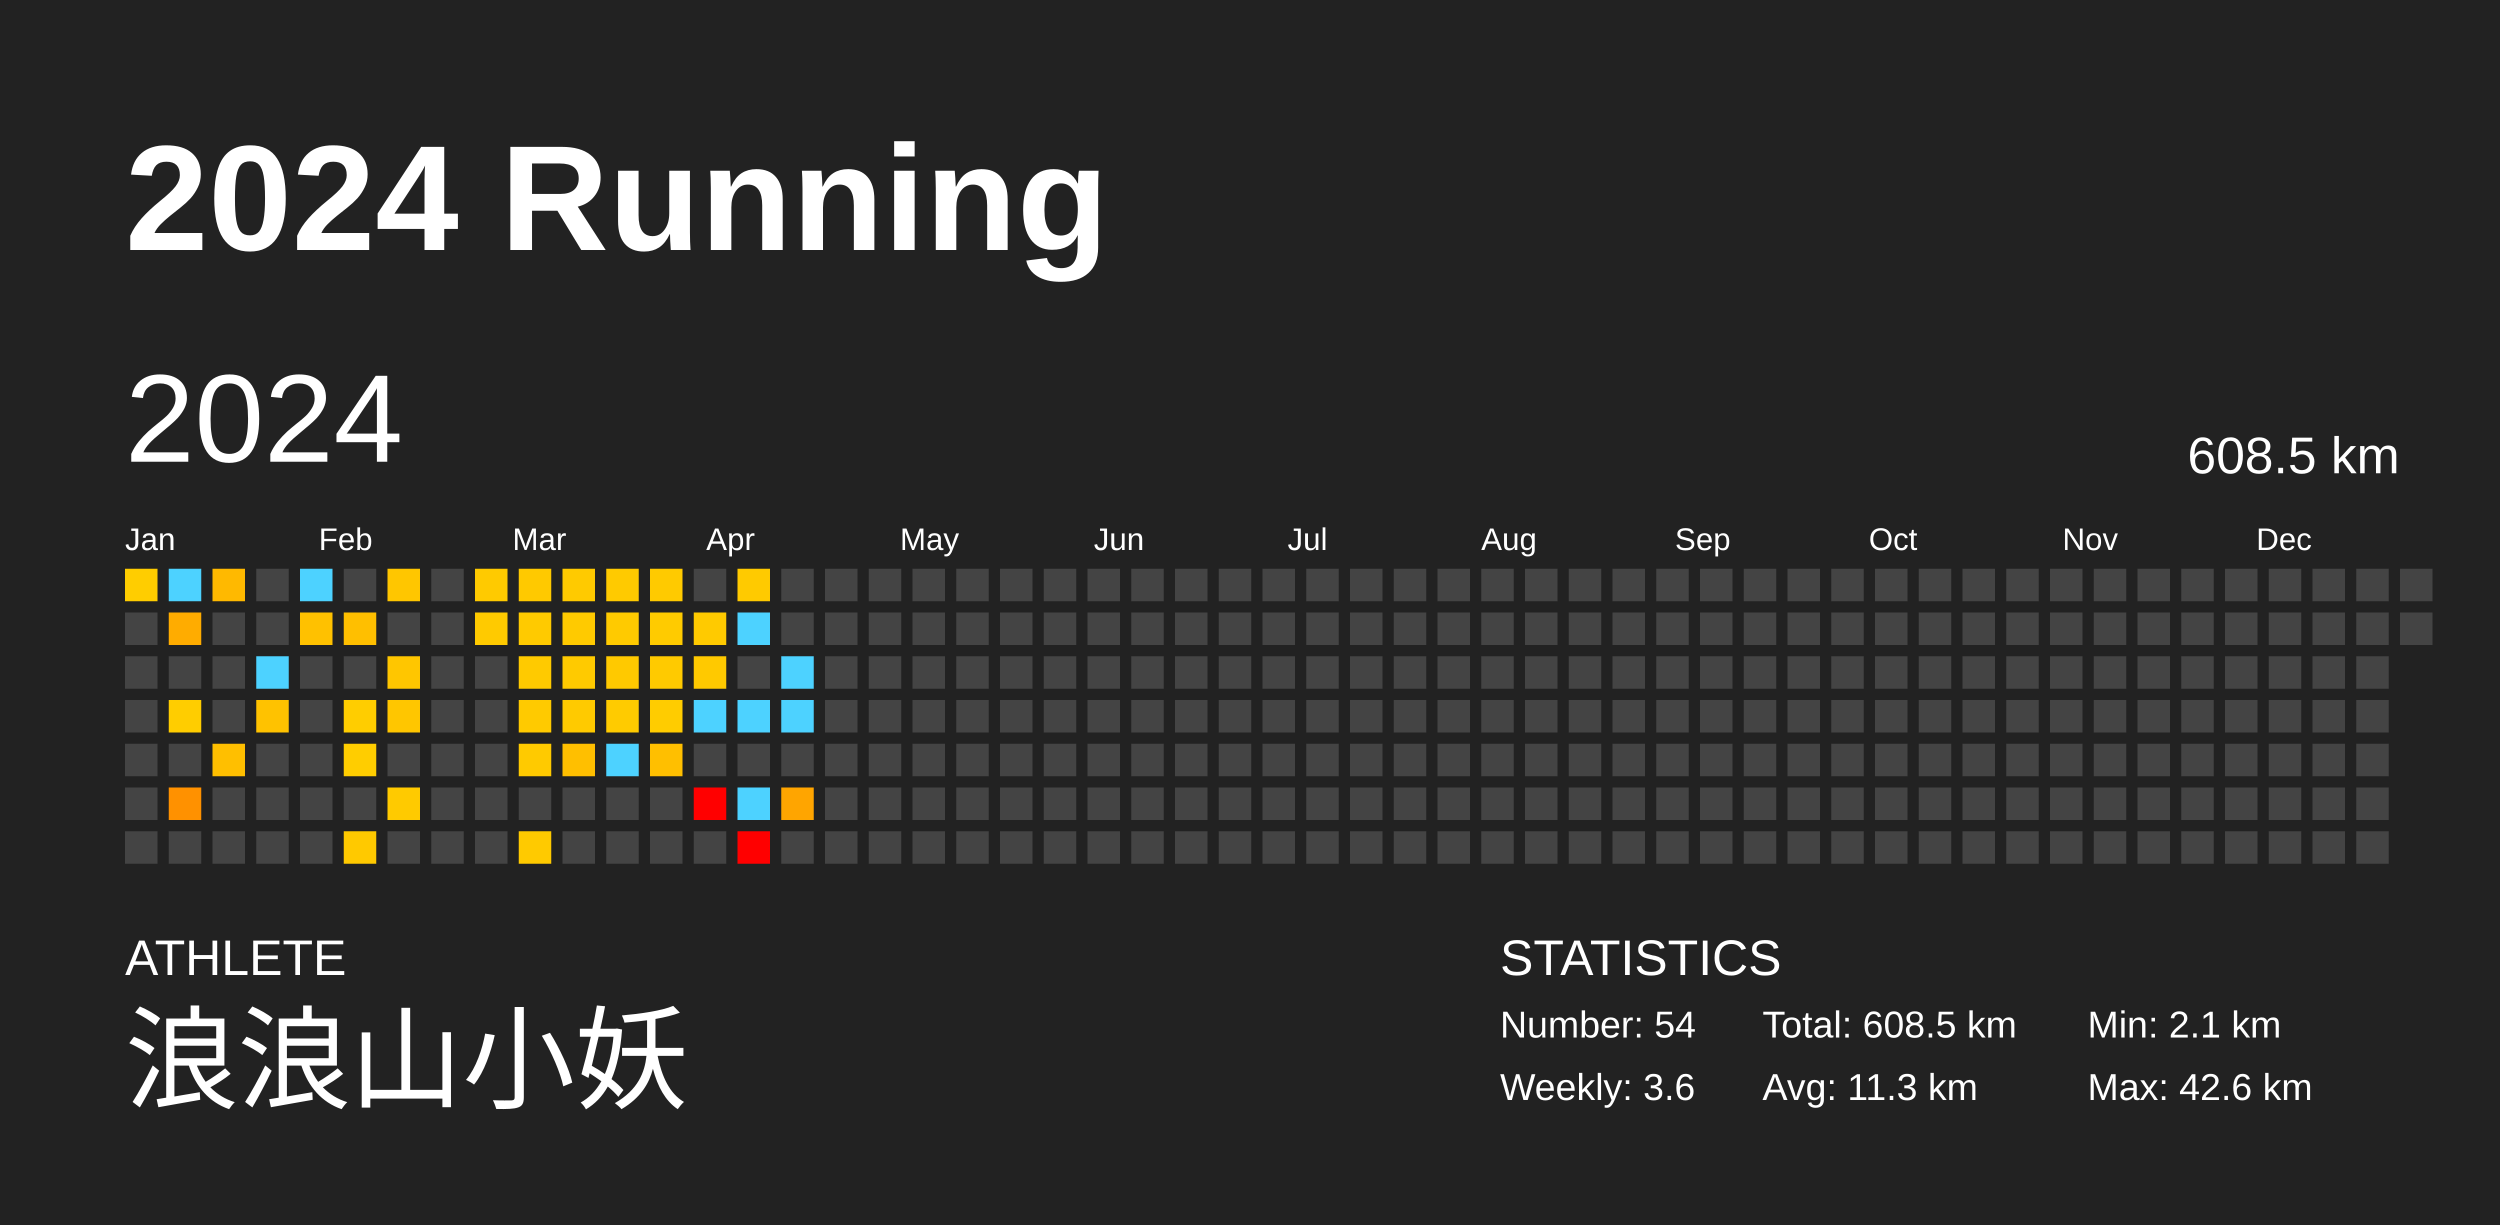
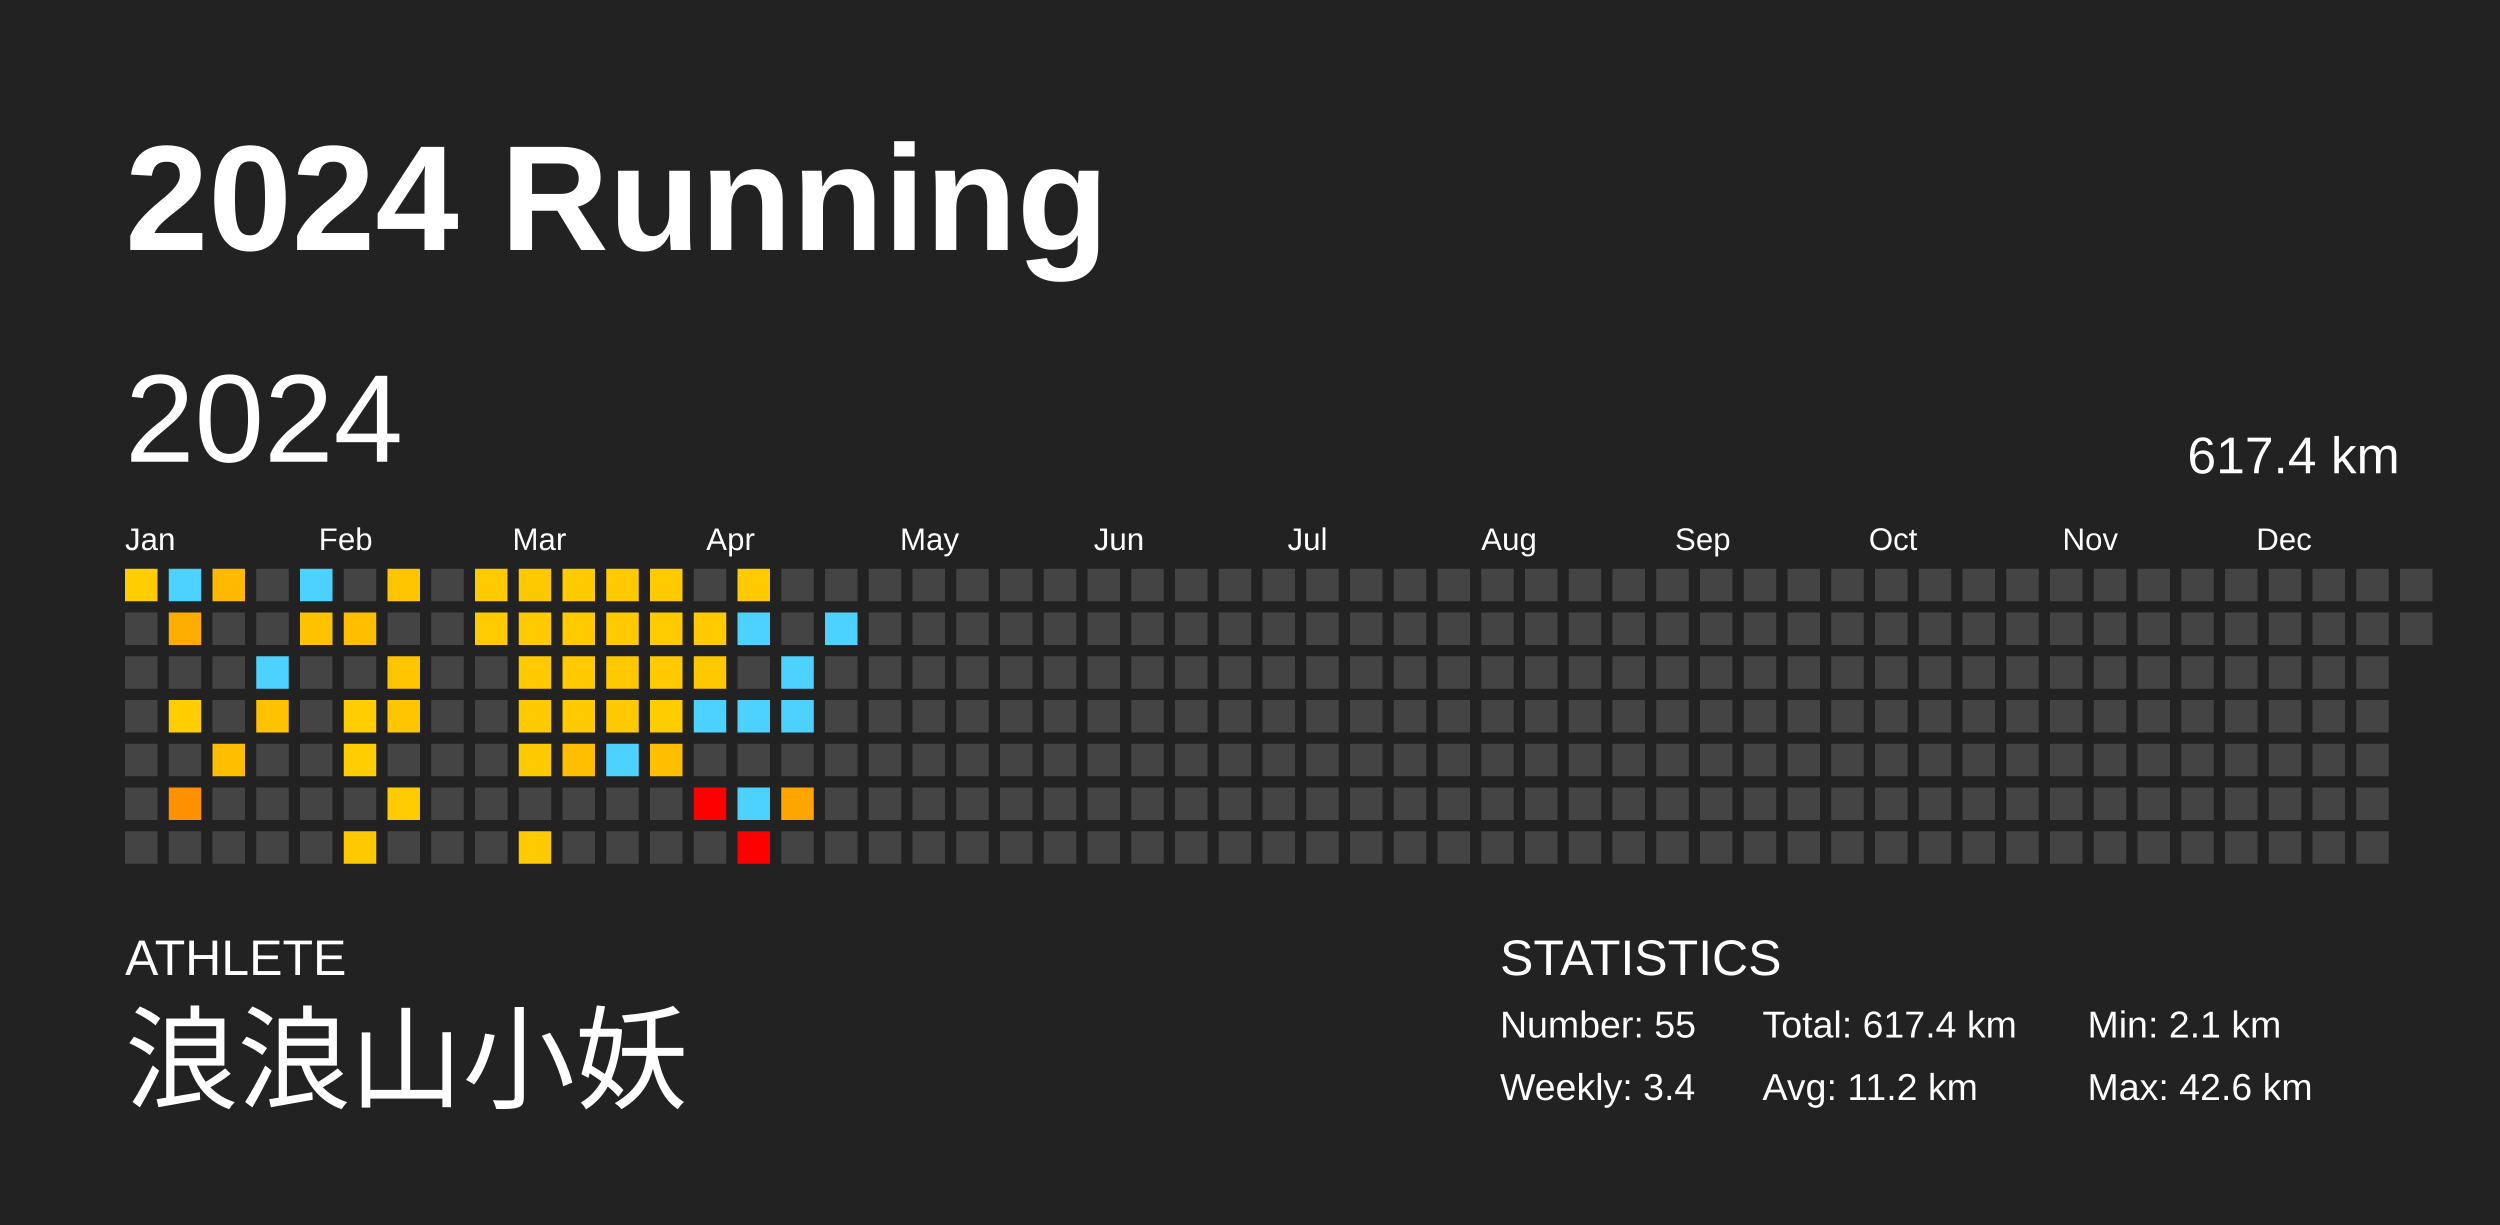
<svg xmlns="http://www.w3.org/2000/svg" baseProfile="full" height="98mm" version="1.1" viewBox="0,0,200,98" width="200mm">
  <defs />
  <rect fill="#222222" height="98" width="200" x="0" y="0" />
  <text fill="#FFFFFF" style="font-size:12px; font-family:Arial; font-weight:bold;" x="10" y="20">2024 Running</text>
  <text fill="#FFFFFF" style="font-size:4px; font-family:Arial" x="10" y="78">ATHLETE</text>
  <text fill="#FFFFFF" style="font-size:9px; font-family:Arial" x="10" y="88">浪浪山小妖</text>
  <text fill="#FFFFFF" style="font-size:4px; font-family:Arial" x="120" y="78">STATISTICS</text>
-   <text fill="#FFFFFF" style="font-size:3px; font-family:Arial" x="120" y="83">Number: 54</text>
-   <text fill="#FFFFFF" style="font-size:3px; font-family:Arial" x="120" y="88">Weekly: 3.6</text>
-   <text fill="#FFFFFF" style="font-size:3px; font-family:Arial" x="141" y="83">Total: 608.5 km</text>
-   <text fill="#FFFFFF" style="font-size:3px; font-family:Arial" x="141" y="88">Avg: 11.3 km</text>
+   <text fill="#FFFFFF" style="font-size:3px; font-family:Arial" x="120" y="83">Number: 55</text>
+   <text fill="#FFFFFF" style="font-size:3px; font-family:Arial" x="120" y="88">Weekly: 3.4</text>
+   <text fill="#FFFFFF" style="font-size:3px; font-family:Arial" x="141" y="83">Total: 617.4 km</text>
+   <text fill="#FFFFFF" style="font-size:3px; font-family:Arial" x="141" y="88">Avg: 11.2 km</text>
  <text fill="#FFFFFF" style="font-size:3px; font-family:Arial" x="167" y="83">Min: 2.1 km</text>
  <text fill="#FFFFFF" style="font-size:3px; font-family:Arial" x="167" y="88">Max: 42.6 km</text>
  <text dominant-baseline="hanging" fill="#FFFFFF" style="font-size:10.0px; font-family:Arial;" x="10" y="30">2024</text>
-   <text dominant-baseline="hanging" fill="#FFFFFF" style="font-size:4.125px; font-family:Arial;" x="175" y="35">608.5 km</text>
+   <text dominant-baseline="hanging" fill="#FFFFFF" style="font-size:4.125px; font-family:Arial;" x="175" y="35">617.4 km</text>
  <text fill="#FFFFFF" style="font-size:2.5px; font-family:Arial" x="10.0" y="44">Jan</text>
  <text fill="#FFFFFF" style="font-size:2.5px; font-family:Arial" x="25.5" y="44">Feb</text>
  <text fill="#FFFFFF" style="font-size:2.5px; font-family:Arial" x="41.0" y="44">Mar</text>
  <text fill="#FFFFFF" style="font-size:2.5px; font-family:Arial" x="56.5" y="44">Apr</text>
  <text fill="#FFFFFF" style="font-size:2.5px; font-family:Arial" x="72.0" y="44">May</text>
  <text fill="#FFFFFF" style="font-size:2.5px; font-family:Arial" x="87.5" y="44">Jun</text>
  <text fill="#FFFFFF" style="font-size:2.5px; font-family:Arial" x="103.0" y="44">Jul</text>
  <text fill="#FFFFFF" style="font-size:2.5px; font-family:Arial" x="118.5" y="44">Aug</text>
  <text fill="#FFFFFF" style="font-size:2.5px; font-family:Arial" x="134.0" y="44">Sep</text>
  <text fill="#FFFFFF" style="font-size:2.5px; font-family:Arial" x="149.5" y="44">Oct</text>
  <text fill="#FFFFFF" style="font-size:2.5px; font-family:Arial" x="165.0" y="44">Nov</text>
  <text fill="#FFFFFF" style="font-size:2.5px; font-family:Arial" x="180.5" y="44">Dec</text>
  <rect fill="#ffcd00" height="2.6" width="2.6" x="10.0" y="45.5" />
  <rect fill="#444444" height="2.6" width="2.6" x="10.0" y="49.0" />
  <rect fill="#444444" height="2.6" width="2.6" x="10.0" y="52.5" />
  <rect fill="#444444" height="2.6" width="2.6" x="10.0" y="56.0" />
  <rect fill="#444444" height="2.6" width="2.6" x="10.0" y="59.5" />
  <rect fill="#444444" height="2.6" width="2.6" x="10.0" y="63.0" />
  <rect fill="#444444" height="2.6" width="2.6" x="10.0" y="66.5" />
  <rect fill="#4dd2ff" height="2.6" width="2.6" x="13.5" y="45.5" />
  <rect fill="#ffac00" height="2.6" width="2.6" x="13.5" y="49.0" />
  <rect fill="#444444" height="2.6" width="2.6" x="13.5" y="52.5" />
  <rect fill="#ffcd00" height="2.6" width="2.6" x="13.5" y="56.0" />
  <rect fill="#444444" height="2.6" width="2.6" x="13.5" y="59.5" />
  <rect fill="#ff9100" height="2.6" width="2.6" x="13.5" y="63.0" />
  <rect fill="#444444" height="2.6" width="2.6" x="13.5" y="66.5" />
  <rect fill="#ffb900" height="2.6" width="2.6" x="17.0" y="45.5" />
  <rect fill="#444444" height="2.6" width="2.6" x="17.0" y="49.0" />
  <rect fill="#444444" height="2.6" width="2.6" x="17.0" y="52.5" />
  <rect fill="#444444" height="2.6" width="2.6" x="17.0" y="56.0" />
  <rect fill="#ffbf00" height="2.6" width="2.6" x="17.0" y="59.5" />
  <rect fill="#444444" height="2.6" width="2.6" x="17.0" y="63.0" />
  <rect fill="#444444" height="2.6" width="2.6" x="17.0" y="66.5" />
  <rect fill="#444444" height="2.6" width="2.6" x="20.5" y="45.5" />
  <rect fill="#444444" height="2.6" width="2.6" x="20.5" y="49.0" />
  <rect fill="#4dd2ff" height="2.6" width="2.6" x="20.5" y="52.5" />
  <rect fill="#ffc200" height="2.6" width="2.6" x="20.5" y="56.0" />
  <rect fill="#444444" height="2.6" width="2.6" x="20.5" y="59.5" />
  <rect fill="#444444" height="2.6" width="2.6" x="20.5" y="63.0" />
  <rect fill="#444444" height="2.6" width="2.6" x="20.5" y="66.5" />
  <rect fill="#4dd2ff" height="2.6" width="2.6" x="24.0" y="45.5" />
  <rect fill="#ffc100" height="2.6" width="2.6" x="24.0" y="49.0" />
  <rect fill="#444444" height="2.6" width="2.6" x="24.0" y="52.5" />
  <rect fill="#444444" height="2.6" width="2.6" x="24.0" y="56.0" />
  <rect fill="#444444" height="2.6" width="2.6" x="24.0" y="59.5" />
  <rect fill="#444444" height="2.6" width="2.6" x="24.0" y="63.0" />
  <rect fill="#444444" height="2.6" width="2.6" x="24.0" y="66.5" />
  <rect fill="#444444" height="2.6" width="2.6" x="27.5" y="45.5" />
  <rect fill="#ffbf00" height="2.6" width="2.6" x="27.5" y="49.0" />
  <rect fill="#444444" height="2.6" width="2.6" x="27.5" y="52.5" />
  <rect fill="#ffcd00" height="2.6" width="2.6" x="27.5" y="56.0" />
  <rect fill="#ffcd00" height="2.6" width="2.6" x="27.5" y="59.5" />
  <rect fill="#444444" height="2.6" width="2.6" x="27.5" y="63.0" />
  <rect fill="#ffc900" height="2.6" width="2.6" x="27.5" y="66.5" />
  <rect fill="#ffc600" height="2.6" width="2.6" x="31.0" y="45.5" />
  <rect fill="#444444" height="2.6" width="2.6" x="31.0" y="49.0" />
  <rect fill="#ffc600" height="2.6" width="2.6" x="31.0" y="52.5" />
  <rect fill="#ffc600" height="2.6" width="2.6" x="31.0" y="56.0" />
  <rect fill="#444444" height="2.6" width="2.6" x="31.0" y="59.5" />
  <rect fill="#ffca00" height="2.6" width="2.6" x="31.0" y="63.0" />
  <rect fill="#444444" height="2.6" width="2.6" x="31.0" y="66.5" />
  <rect fill="#444444" height="2.6" width="2.6" x="34.5" y="45.5" />
  <rect fill="#444444" height="2.6" width="2.6" x="34.5" y="49.0" />
  <rect fill="#444444" height="2.6" width="2.6" x="34.5" y="52.5" />
  <rect fill="#444444" height="2.6" width="2.6" x="34.5" y="56.0" />
  <rect fill="#444444" height="2.6" width="2.6" x="34.5" y="59.5" />
  <rect fill="#444444" height="2.6" width="2.6" x="34.5" y="63.0" />
  <rect fill="#444444" height="2.6" width="2.6" x="34.5" y="66.5" />
  <rect fill="#ffca00" height="2.6" width="2.6" x="38.0" y="45.5" />
  <rect fill="#ffca00" height="2.6" width="2.6" x="38.0" y="49.0" />
  <rect fill="#444444" height="2.6" width="2.6" x="38.0" y="52.5" />
  <rect fill="#444444" height="2.6" width="2.6" x="38.0" y="56.0" />
  <rect fill="#444444" height="2.6" width="2.6" x="38.0" y="59.5" />
  <rect fill="#444444" height="2.6" width="2.6" x="38.0" y="63.0" />
  <rect fill="#444444" height="2.6" width="2.6" x="38.0" y="66.5" />
  <rect fill="#ffc900" height="2.6" width="2.6" x="41.5" y="45.5" />
  <rect fill="#ffca00" height="2.6" width="2.6" x="41.5" y="49.0" />
  <rect fill="#ffca00" height="2.6" width="2.6" x="41.5" y="52.5" />
  <rect fill="#ffca00" height="2.6" width="2.6" x="41.5" y="56.0" />
  <rect fill="#ffca00" height="2.6" width="2.6" x="41.5" y="59.5" />
  <rect fill="#444444" height="2.6" width="2.6" x="41.5" y="63.0" />
  <rect fill="#ffca00" height="2.6" width="2.6" x="41.5" y="66.5" />
  <rect fill="#ffca00" height="2.6" width="2.6" x="45.0" y="45.5" />
  <rect fill="#ffca00" height="2.6" width="2.6" x="45.0" y="49.0" />
  <rect fill="#ffca00" height="2.6" width="2.6" x="45.0" y="52.5" />
  <rect fill="#ffca00" height="2.6" width="2.6" x="45.0" y="56.0" />
  <rect fill="#ffbf00" height="2.6" width="2.6" x="45.0" y="59.5" />
  <rect fill="#444444" height="2.6" width="2.6" x="45.0" y="63.0" />
  <rect fill="#444444" height="2.6" width="2.6" x="45.0" y="66.5" />
  <rect fill="#ffca00" height="2.6" width="2.6" x="48.5" y="45.5" />
  <rect fill="#ffca00" height="2.6" width="2.6" x="48.5" y="49.0" />
  <rect fill="#ffc900" height="2.6" width="2.6" x="48.5" y="52.5" />
  <rect fill="#ffcb00" height="2.6" width="2.6" x="48.5" y="56.0" />
  <rect fill="#4dd2ff" height="2.6" width="2.6" x="48.5" y="59.5" />
  <rect fill="#444444" height="2.6" width="2.6" x="48.5" y="63.0" />
  <rect fill="#444444" height="2.6" width="2.6" x="48.5" y="66.5" />
  <rect fill="#ffca00" height="2.6" width="2.6" x="52.0" y="45.5" />
  <rect fill="#ffcb00" height="2.6" width="2.6" x="52.0" y="49.0" />
  <rect fill="#ffca00" height="2.6" width="2.6" x="52.0" y="52.5" />
  <rect fill="#ffcc00" height="2.6" width="2.6" x="52.0" y="56.0" />
  <rect fill="#ffbf00" height="2.6" width="2.6" x="52.0" y="59.5" />
  <rect fill="#444444" height="2.6" width="2.6" x="52.0" y="63.0" />
  <rect fill="#444444" height="2.6" width="2.6" x="52.0" y="66.5" />
  <rect fill="#444444" height="2.6" width="2.6" x="55.5" y="45.5" />
  <rect fill="#ffca00" height="2.6" width="2.6" x="55.5" y="49.0" />
  <rect fill="#ffc900" height="2.6" width="2.6" x="55.5" y="52.5" />
  <rect fill="#4dd2ff" height="2.6" width="2.6" x="55.5" y="56.0" />
  <rect fill="#444444" height="2.6" width="2.6" x="55.5" y="59.5" />
  <rect fill="red" height="2.6" width="2.6" x="55.5" y="63.0" />
  <rect fill="#444444" height="2.6" width="2.6" x="55.5" y="66.5" />
  <rect fill="#ffca00" height="2.6" width="2.6" x="59.0" y="45.5" />
  <rect fill="#4dd2ff" height="2.6" width="2.6" x="59.0" y="49.0" />
  <rect fill="#444444" height="2.6" width="2.6" x="59.0" y="52.5" />
  <rect fill="#4dd2ff" height="2.6" width="2.6" x="59.0" y="56.0" />
  <rect fill="#444444" height="2.6" width="2.6" x="59.0" y="59.5" />
  <rect fill="#4dd2ff" height="2.6" width="2.6" x="59.0" y="63.0" />
  <rect fill="red" height="2.6" width="2.6" x="59.0" y="66.5" />
  <rect fill="#444444" height="2.6" width="2.6" x="62.5" y="45.5" />
  <rect fill="#444444" height="2.6" width="2.6" x="62.5" y="49.0" />
  <rect fill="#4dd2ff" height="2.6" width="2.6" x="62.5" y="52.5" />
  <rect fill="#4dd2ff" height="2.6" width="2.6" x="62.5" y="56.0" />
  <rect fill="#444444" height="2.6" width="2.6" x="62.5" y="59.5" />
  <rect fill="#ffa500" height="2.6" width="2.6" x="62.5" y="63.0" />
  <rect fill="#444444" height="2.6" width="2.6" x="62.5" y="66.5" />
  <rect fill="#444444" height="2.6" width="2.6" x="66.0" y="45.5" />
-   <rect fill="#444444" height="2.6" width="2.6" x="66.0" y="49.0" />
+   <rect fill="#4dd2ff" height="2.6" width="2.6" x="66.0" y="49.0" />
  <rect fill="#444444" height="2.6" width="2.6" x="66.0" y="52.5" />
  <rect fill="#444444" height="2.6" width="2.6" x="66.0" y="56.0" />
  <rect fill="#444444" height="2.6" width="2.6" x="66.0" y="59.5" />
  <rect fill="#444444" height="2.6" width="2.6" x="66.0" y="63.0" />
  <rect fill="#444444" height="2.6" width="2.6" x="66.0" y="66.5" />
  <rect fill="#444444" height="2.6" width="2.6" x="69.5" y="45.5" />
  <rect fill="#444444" height="2.6" width="2.6" x="69.5" y="49.0" />
  <rect fill="#444444" height="2.6" width="2.6" x="69.5" y="52.5" />
  <rect fill="#444444" height="2.6" width="2.6" x="69.5" y="56.0" />
  <rect fill="#444444" height="2.6" width="2.6" x="69.5" y="59.5" />
  <rect fill="#444444" height="2.6" width="2.6" x="69.5" y="63.0" />
  <rect fill="#444444" height="2.6" width="2.6" x="69.5" y="66.5" />
  <rect fill="#444444" height="2.6" width="2.6" x="73.0" y="45.5" />
  <rect fill="#444444" height="2.6" width="2.6" x="73.0" y="49.0" />
  <rect fill="#444444" height="2.6" width="2.6" x="73.0" y="52.5" />
  <rect fill="#444444" height="2.6" width="2.6" x="73.0" y="56.0" />
  <rect fill="#444444" height="2.6" width="2.6" x="73.0" y="59.5" />
  <rect fill="#444444" height="2.6" width="2.6" x="73.0" y="63.0" />
  <rect fill="#444444" height="2.6" width="2.6" x="73.0" y="66.5" />
  <rect fill="#444444" height="2.6" width="2.6" x="76.5" y="45.5" />
  <rect fill="#444444" height="2.6" width="2.6" x="76.5" y="49.0" />
  <rect fill="#444444" height="2.6" width="2.6" x="76.5" y="52.5" />
  <rect fill="#444444" height="2.6" width="2.6" x="76.5" y="56.0" />
  <rect fill="#444444" height="2.6" width="2.6" x="76.5" y="59.5" />
  <rect fill="#444444" height="2.6" width="2.6" x="76.5" y="63.0" />
  <rect fill="#444444" height="2.6" width="2.6" x="76.5" y="66.5" />
  <rect fill="#444444" height="2.6" width="2.6" x="80.0" y="45.5" />
  <rect fill="#444444" height="2.6" width="2.6" x="80.0" y="49.0" />
  <rect fill="#444444" height="2.6" width="2.6" x="80.0" y="52.5" />
  <rect fill="#444444" height="2.6" width="2.6" x="80.0" y="56.0" />
  <rect fill="#444444" height="2.6" width="2.6" x="80.0" y="59.5" />
  <rect fill="#444444" height="2.6" width="2.6" x="80.0" y="63.0" />
  <rect fill="#444444" height="2.6" width="2.6" x="80.0" y="66.5" />
  <rect fill="#444444" height="2.6" width="2.6" x="83.5" y="45.5" />
  <rect fill="#444444" height="2.6" width="2.6" x="83.5" y="49.0" />
  <rect fill="#444444" height="2.6" width="2.6" x="83.5" y="52.5" />
  <rect fill="#444444" height="2.6" width="2.6" x="83.5" y="56.0" />
  <rect fill="#444444" height="2.6" width="2.6" x="83.5" y="59.5" />
  <rect fill="#444444" height="2.6" width="2.6" x="83.5" y="63.0" />
  <rect fill="#444444" height="2.6" width="2.6" x="83.5" y="66.5" />
  <rect fill="#444444" height="2.6" width="2.6" x="87.0" y="45.5" />
  <rect fill="#444444" height="2.6" width="2.6" x="87.0" y="49.0" />
  <rect fill="#444444" height="2.6" width="2.6" x="87.0" y="52.5" />
  <rect fill="#444444" height="2.6" width="2.6" x="87.0" y="56.0" />
  <rect fill="#444444" height="2.6" width="2.6" x="87.0" y="59.5" />
  <rect fill="#444444" height="2.6" width="2.6" x="87.0" y="63.0" />
  <rect fill="#444444" height="2.6" width="2.6" x="87.0" y="66.5" />
  <rect fill="#444444" height="2.6" width="2.6" x="90.5" y="45.5" />
  <rect fill="#444444" height="2.6" width="2.6" x="90.5" y="49.0" />
  <rect fill="#444444" height="2.6" width="2.6" x="90.5" y="52.5" />
  <rect fill="#444444" height="2.6" width="2.6" x="90.5" y="56.0" />
  <rect fill="#444444" height="2.6" width="2.6" x="90.5" y="59.5" />
  <rect fill="#444444" height="2.6" width="2.6" x="90.5" y="63.0" />
  <rect fill="#444444" height="2.6" width="2.6" x="90.5" y="66.5" />
  <rect fill="#444444" height="2.6" width="2.6" x="94.0" y="45.5" />
  <rect fill="#444444" height="2.6" width="2.6" x="94.0" y="49.0" />
  <rect fill="#444444" height="2.6" width="2.6" x="94.0" y="52.5" />
  <rect fill="#444444" height="2.6" width="2.6" x="94.0" y="56.0" />
  <rect fill="#444444" height="2.6" width="2.6" x="94.0" y="59.5" />
  <rect fill="#444444" height="2.6" width="2.6" x="94.0" y="63.0" />
  <rect fill="#444444" height="2.6" width="2.6" x="94.0" y="66.5" />
  <rect fill="#444444" height="2.6" width="2.6" x="97.5" y="45.5" />
  <rect fill="#444444" height="2.6" width="2.6" x="97.5" y="49.0" />
  <rect fill="#444444" height="2.6" width="2.6" x="97.5" y="52.5" />
  <rect fill="#444444" height="2.6" width="2.6" x="97.5" y="56.0" />
  <rect fill="#444444" height="2.6" width="2.6" x="97.5" y="59.5" />
  <rect fill="#444444" height="2.6" width="2.6" x="97.5" y="63.0" />
  <rect fill="#444444" height="2.6" width="2.6" x="97.5" y="66.5" />
  <rect fill="#444444" height="2.6" width="2.6" x="101.0" y="45.5" />
  <rect fill="#444444" height="2.6" width="2.6" x="101.0" y="49.0" />
  <rect fill="#444444" height="2.6" width="2.6" x="101.0" y="52.5" />
  <rect fill="#444444" height="2.6" width="2.6" x="101.0" y="56.0" />
  <rect fill="#444444" height="2.6" width="2.6" x="101.0" y="59.5" />
  <rect fill="#444444" height="2.6" width="2.6" x="101.0" y="63.0" />
  <rect fill="#444444" height="2.6" width="2.6" x="101.0" y="66.5" />
  <rect fill="#444444" height="2.6" width="2.6" x="104.5" y="45.5" />
  <rect fill="#444444" height="2.6" width="2.6" x="104.5" y="49.0" />
  <rect fill="#444444" height="2.6" width="2.6" x="104.5" y="52.5" />
  <rect fill="#444444" height="2.6" width="2.6" x="104.5" y="56.0" />
  <rect fill="#444444" height="2.6" width="2.6" x="104.5" y="59.5" />
  <rect fill="#444444" height="2.6" width="2.6" x="104.5" y="63.0" />
  <rect fill="#444444" height="2.6" width="2.6" x="104.5" y="66.5" />
  <rect fill="#444444" height="2.6" width="2.6" x="108.0" y="45.5" />
  <rect fill="#444444" height="2.6" width="2.6" x="108.0" y="49.0" />
  <rect fill="#444444" height="2.6" width="2.6" x="108.0" y="52.5" />
  <rect fill="#444444" height="2.6" width="2.6" x="108.0" y="56.0" />
  <rect fill="#444444" height="2.6" width="2.6" x="108.0" y="59.5" />
  <rect fill="#444444" height="2.6" width="2.6" x="108.0" y="63.0" />
  <rect fill="#444444" height="2.6" width="2.6" x="108.0" y="66.5" />
  <rect fill="#444444" height="2.6" width="2.6" x="111.5" y="45.5" />
  <rect fill="#444444" height="2.6" width="2.6" x="111.5" y="49.0" />
  <rect fill="#444444" height="2.6" width="2.6" x="111.5" y="52.5" />
  <rect fill="#444444" height="2.6" width="2.6" x="111.5" y="56.0" />
  <rect fill="#444444" height="2.6" width="2.6" x="111.5" y="59.5" />
  <rect fill="#444444" height="2.6" width="2.6" x="111.5" y="63.0" />
  <rect fill="#444444" height="2.6" width="2.6" x="111.5" y="66.5" />
  <rect fill="#444444" height="2.6" width="2.6" x="115.0" y="45.5" />
  <rect fill="#444444" height="2.6" width="2.6" x="115.0" y="49.0" />
  <rect fill="#444444" height="2.6" width="2.6" x="115.0" y="52.5" />
  <rect fill="#444444" height="2.6" width="2.6" x="115.0" y="56.0" />
  <rect fill="#444444" height="2.6" width="2.6" x="115.0" y="59.5" />
  <rect fill="#444444" height="2.6" width="2.6" x="115.0" y="63.0" />
  <rect fill="#444444" height="2.6" width="2.6" x="115.0" y="66.5" />
  <rect fill="#444444" height="2.6" width="2.6" x="118.5" y="45.5" />
  <rect fill="#444444" height="2.6" width="2.6" x="118.5" y="49.0" />
  <rect fill="#444444" height="2.6" width="2.6" x="118.5" y="52.5" />
  <rect fill="#444444" height="2.6" width="2.6" x="118.5" y="56.0" />
  <rect fill="#444444" height="2.6" width="2.6" x="118.5" y="59.5" />
  <rect fill="#444444" height="2.6" width="2.6" x="118.5" y="63.0" />
  <rect fill="#444444" height="2.6" width="2.6" x="118.5" y="66.5" />
  <rect fill="#444444" height="2.6" width="2.6" x="122.0" y="45.5" />
  <rect fill="#444444" height="2.6" width="2.6" x="122.0" y="49.0" />
  <rect fill="#444444" height="2.6" width="2.6" x="122.0" y="52.5" />
  <rect fill="#444444" height="2.6" width="2.6" x="122.0" y="56.0" />
  <rect fill="#444444" height="2.6" width="2.6" x="122.0" y="59.5" />
  <rect fill="#444444" height="2.6" width="2.6" x="122.0" y="63.0" />
  <rect fill="#444444" height="2.6" width="2.6" x="122.0" y="66.5" />
  <rect fill="#444444" height="2.6" width="2.6" x="125.5" y="45.5" />
  <rect fill="#444444" height="2.6" width="2.6" x="125.5" y="49.0" />
  <rect fill="#444444" height="2.6" width="2.6" x="125.5" y="52.5" />
  <rect fill="#444444" height="2.6" width="2.6" x="125.5" y="56.0" />
  <rect fill="#444444" height="2.6" width="2.6" x="125.5" y="59.5" />
  <rect fill="#444444" height="2.6" width="2.6" x="125.5" y="63.0" />
  <rect fill="#444444" height="2.6" width="2.6" x="125.5" y="66.5" />
  <rect fill="#444444" height="2.6" width="2.6" x="129.0" y="45.5" />
  <rect fill="#444444" height="2.6" width="2.6" x="129.0" y="49.0" />
  <rect fill="#444444" height="2.6" width="2.6" x="129.0" y="52.5" />
  <rect fill="#444444" height="2.6" width="2.6" x="129.0" y="56.0" />
  <rect fill="#444444" height="2.6" width="2.6" x="129.0" y="59.5" />
  <rect fill="#444444" height="2.6" width="2.6" x="129.0" y="63.0" />
  <rect fill="#444444" height="2.6" width="2.6" x="129.0" y="66.5" />
  <rect fill="#444444" height="2.6" width="2.6" x="132.5" y="45.5" />
  <rect fill="#444444" height="2.6" width="2.6" x="132.5" y="49.0" />
  <rect fill="#444444" height="2.6" width="2.6" x="132.5" y="52.5" />
  <rect fill="#444444" height="2.6" width="2.6" x="132.5" y="56.0" />
  <rect fill="#444444" height="2.6" width="2.6" x="132.5" y="59.5" />
  <rect fill="#444444" height="2.6" width="2.6" x="132.5" y="63.0" />
  <rect fill="#444444" height="2.6" width="2.6" x="132.5" y="66.5" />
  <rect fill="#444444" height="2.6" width="2.6" x="136.0" y="45.5" />
  <rect fill="#444444" height="2.6" width="2.6" x="136.0" y="49.0" />
  <rect fill="#444444" height="2.6" width="2.6" x="136.0" y="52.5" />
  <rect fill="#444444" height="2.6" width="2.6" x="136.0" y="56.0" />
  <rect fill="#444444" height="2.6" width="2.6" x="136.0" y="59.5" />
  <rect fill="#444444" height="2.6" width="2.6" x="136.0" y="63.0" />
  <rect fill="#444444" height="2.6" width="2.6" x="136.0" y="66.5" />
  <rect fill="#444444" height="2.6" width="2.6" x="139.5" y="45.5" />
  <rect fill="#444444" height="2.6" width="2.6" x="139.5" y="49.0" />
  <rect fill="#444444" height="2.6" width="2.6" x="139.5" y="52.5" />
  <rect fill="#444444" height="2.6" width="2.6" x="139.5" y="56.0" />
  <rect fill="#444444" height="2.6" width="2.6" x="139.5" y="59.5" />
  <rect fill="#444444" height="2.6" width="2.6" x="139.5" y="63.0" />
  <rect fill="#444444" height="2.6" width="2.6" x="139.5" y="66.5" />
  <rect fill="#444444" height="2.6" width="2.6" x="143.0" y="45.5" />
  <rect fill="#444444" height="2.6" width="2.6" x="143.0" y="49.0" />
  <rect fill="#444444" height="2.6" width="2.6" x="143.0" y="52.5" />
  <rect fill="#444444" height="2.6" width="2.6" x="143.0" y="56.0" />
  <rect fill="#444444" height="2.6" width="2.6" x="143.0" y="59.5" />
  <rect fill="#444444" height="2.6" width="2.6" x="143.0" y="63.0" />
  <rect fill="#444444" height="2.6" width="2.6" x="143.0" y="66.5" />
  <rect fill="#444444" height="2.6" width="2.6" x="146.5" y="45.5" />
  <rect fill="#444444" height="2.6" width="2.6" x="146.5" y="49.0" />
  <rect fill="#444444" height="2.6" width="2.6" x="146.5" y="52.5" />
  <rect fill="#444444" height="2.6" width="2.6" x="146.5" y="56.0" />
  <rect fill="#444444" height="2.6" width="2.6" x="146.5" y="59.5" />
  <rect fill="#444444" height="2.6" width="2.6" x="146.5" y="63.0" />
  <rect fill="#444444" height="2.6" width="2.6" x="146.5" y="66.5" />
  <rect fill="#444444" height="2.6" width="2.6" x="150.0" y="45.5" />
  <rect fill="#444444" height="2.6" width="2.6" x="150.0" y="49.0" />
  <rect fill="#444444" height="2.6" width="2.6" x="150.0" y="52.5" />
  <rect fill="#444444" height="2.6" width="2.6" x="150.0" y="56.0" />
  <rect fill="#444444" height="2.6" width="2.6" x="150.0" y="59.5" />
  <rect fill="#444444" height="2.6" width="2.6" x="150.0" y="63.0" />
  <rect fill="#444444" height="2.6" width="2.6" x="150.0" y="66.5" />
  <rect fill="#444444" height="2.6" width="2.6" x="153.5" y="45.5" />
  <rect fill="#444444" height="2.6" width="2.6" x="153.5" y="49.0" />
  <rect fill="#444444" height="2.6" width="2.6" x="153.5" y="52.5" />
  <rect fill="#444444" height="2.6" width="2.6" x="153.5" y="56.0" />
  <rect fill="#444444" height="2.6" width="2.6" x="153.5" y="59.5" />
  <rect fill="#444444" height="2.6" width="2.6" x="153.5" y="63.0" />
  <rect fill="#444444" height="2.6" width="2.6" x="153.5" y="66.5" />
  <rect fill="#444444" height="2.6" width="2.6" x="157.0" y="45.5" />
  <rect fill="#444444" height="2.6" width="2.6" x="157.0" y="49.0" />
  <rect fill="#444444" height="2.6" width="2.6" x="157.0" y="52.5" />
  <rect fill="#444444" height="2.6" width="2.6" x="157.0" y="56.0" />
  <rect fill="#444444" height="2.6" width="2.6" x="157.0" y="59.5" />
  <rect fill="#444444" height="2.6" width="2.6" x="157.0" y="63.0" />
  <rect fill="#444444" height="2.6" width="2.6" x="157.0" y="66.5" />
  <rect fill="#444444" height="2.6" width="2.6" x="160.5" y="45.5" />
  <rect fill="#444444" height="2.6" width="2.6" x="160.5" y="49.0" />
  <rect fill="#444444" height="2.6" width="2.6" x="160.5" y="52.5" />
  <rect fill="#444444" height="2.6" width="2.6" x="160.5" y="56.0" />
  <rect fill="#444444" height="2.6" width="2.6" x="160.5" y="59.5" />
  <rect fill="#444444" height="2.6" width="2.6" x="160.5" y="63.0" />
  <rect fill="#444444" height="2.6" width="2.6" x="160.5" y="66.5" />
  <rect fill="#444444" height="2.6" width="2.6" x="164.0" y="45.5" />
  <rect fill="#444444" height="2.6" width="2.6" x="164.0" y="49.0" />
  <rect fill="#444444" height="2.6" width="2.6" x="164.0" y="52.5" />
  <rect fill="#444444" height="2.6" width="2.6" x="164.0" y="56.0" />
  <rect fill="#444444" height="2.6" width="2.6" x="164.0" y="59.5" />
  <rect fill="#444444" height="2.6" width="2.6" x="164.0" y="63.0" />
  <rect fill="#444444" height="2.6" width="2.6" x="164.0" y="66.5" />
  <rect fill="#444444" height="2.6" width="2.6" x="167.5" y="45.5" />
  <rect fill="#444444" height="2.6" width="2.6" x="167.5" y="49.0" />
  <rect fill="#444444" height="2.6" width="2.6" x="167.5" y="52.5" />
  <rect fill="#444444" height="2.6" width="2.6" x="167.5" y="56.0" />
  <rect fill="#444444" height="2.6" width="2.6" x="167.5" y="59.5" />
  <rect fill="#444444" height="2.6" width="2.6" x="167.5" y="63.0" />
  <rect fill="#444444" height="2.6" width="2.6" x="167.5" y="66.5" />
  <rect fill="#444444" height="2.6" width="2.6" x="171.0" y="45.5" />
  <rect fill="#444444" height="2.6" width="2.6" x="171.0" y="49.0" />
  <rect fill="#444444" height="2.6" width="2.6" x="171.0" y="52.5" />
  <rect fill="#444444" height="2.6" width="2.6" x="171.0" y="56.0" />
  <rect fill="#444444" height="2.6" width="2.6" x="171.0" y="59.5" />
  <rect fill="#444444" height="2.6" width="2.6" x="171.0" y="63.0" />
  <rect fill="#444444" height="2.6" width="2.6" x="171.0" y="66.5" />
  <rect fill="#444444" height="2.6" width="2.6" x="174.5" y="45.5" />
  <rect fill="#444444" height="2.6" width="2.6" x="174.5" y="49.0" />
  <rect fill="#444444" height="2.6" width="2.6" x="174.5" y="52.5" />
  <rect fill="#444444" height="2.6" width="2.6" x="174.5" y="56.0" />
  <rect fill="#444444" height="2.6" width="2.6" x="174.5" y="59.5" />
  <rect fill="#444444" height="2.6" width="2.6" x="174.5" y="63.0" />
  <rect fill="#444444" height="2.6" width="2.6" x="174.5" y="66.5" />
  <rect fill="#444444" height="2.6" width="2.6" x="178.0" y="45.5" />
  <rect fill="#444444" height="2.6" width="2.6" x="178.0" y="49.0" />
  <rect fill="#444444" height="2.6" width="2.6" x="178.0" y="52.5" />
  <rect fill="#444444" height="2.6" width="2.6" x="178.0" y="56.0" />
  <rect fill="#444444" height="2.6" width="2.6" x="178.0" y="59.5" />
  <rect fill="#444444" height="2.6" width="2.6" x="178.0" y="63.0" />
  <rect fill="#444444" height="2.6" width="2.6" x="178.0" y="66.5" />
  <rect fill="#444444" height="2.6" width="2.6" x="181.5" y="45.5" />
  <rect fill="#444444" height="2.6" width="2.6" x="181.5" y="49.0" />
  <rect fill="#444444" height="2.6" width="2.6" x="181.5" y="52.5" />
  <rect fill="#444444" height="2.6" width="2.6" x="181.5" y="56.0" />
  <rect fill="#444444" height="2.6" width="2.6" x="181.5" y="59.5" />
  <rect fill="#444444" height="2.6" width="2.6" x="181.5" y="63.0" />
  <rect fill="#444444" height="2.6" width="2.6" x="181.5" y="66.5" />
  <rect fill="#444444" height="2.6" width="2.6" x="185.0" y="45.5" />
  <rect fill="#444444" height="2.6" width="2.6" x="185.0" y="49.0" />
  <rect fill="#444444" height="2.6" width="2.6" x="185.0" y="52.5" />
  <rect fill="#444444" height="2.6" width="2.6" x="185.0" y="56.0" />
  <rect fill="#444444" height="2.6" width="2.6" x="185.0" y="59.5" />
  <rect fill="#444444" height="2.6" width="2.6" x="185.0" y="63.0" />
  <rect fill="#444444" height="2.6" width="2.6" x="185.0" y="66.5" />
  <rect fill="#444444" height="2.6" width="2.6" x="188.5" y="45.5" />
  <rect fill="#444444" height="2.6" width="2.6" x="188.5" y="49.0" />
  <rect fill="#444444" height="2.6" width="2.6" x="188.5" y="52.5" />
  <rect fill="#444444" height="2.6" width="2.6" x="188.5" y="56.0" />
  <rect fill="#444444" height="2.6" width="2.6" x="188.5" y="59.5" />
  <rect fill="#444444" height="2.6" width="2.6" x="188.5" y="63.0" />
  <rect fill="#444444" height="2.6" width="2.6" x="188.5" y="66.5" />
  <rect fill="#444444" height="2.6" width="2.6" x="192.0" y="45.5" />
  <rect fill="#444444" height="2.6" width="2.6" x="192.0" y="49.0" />
</svg>
